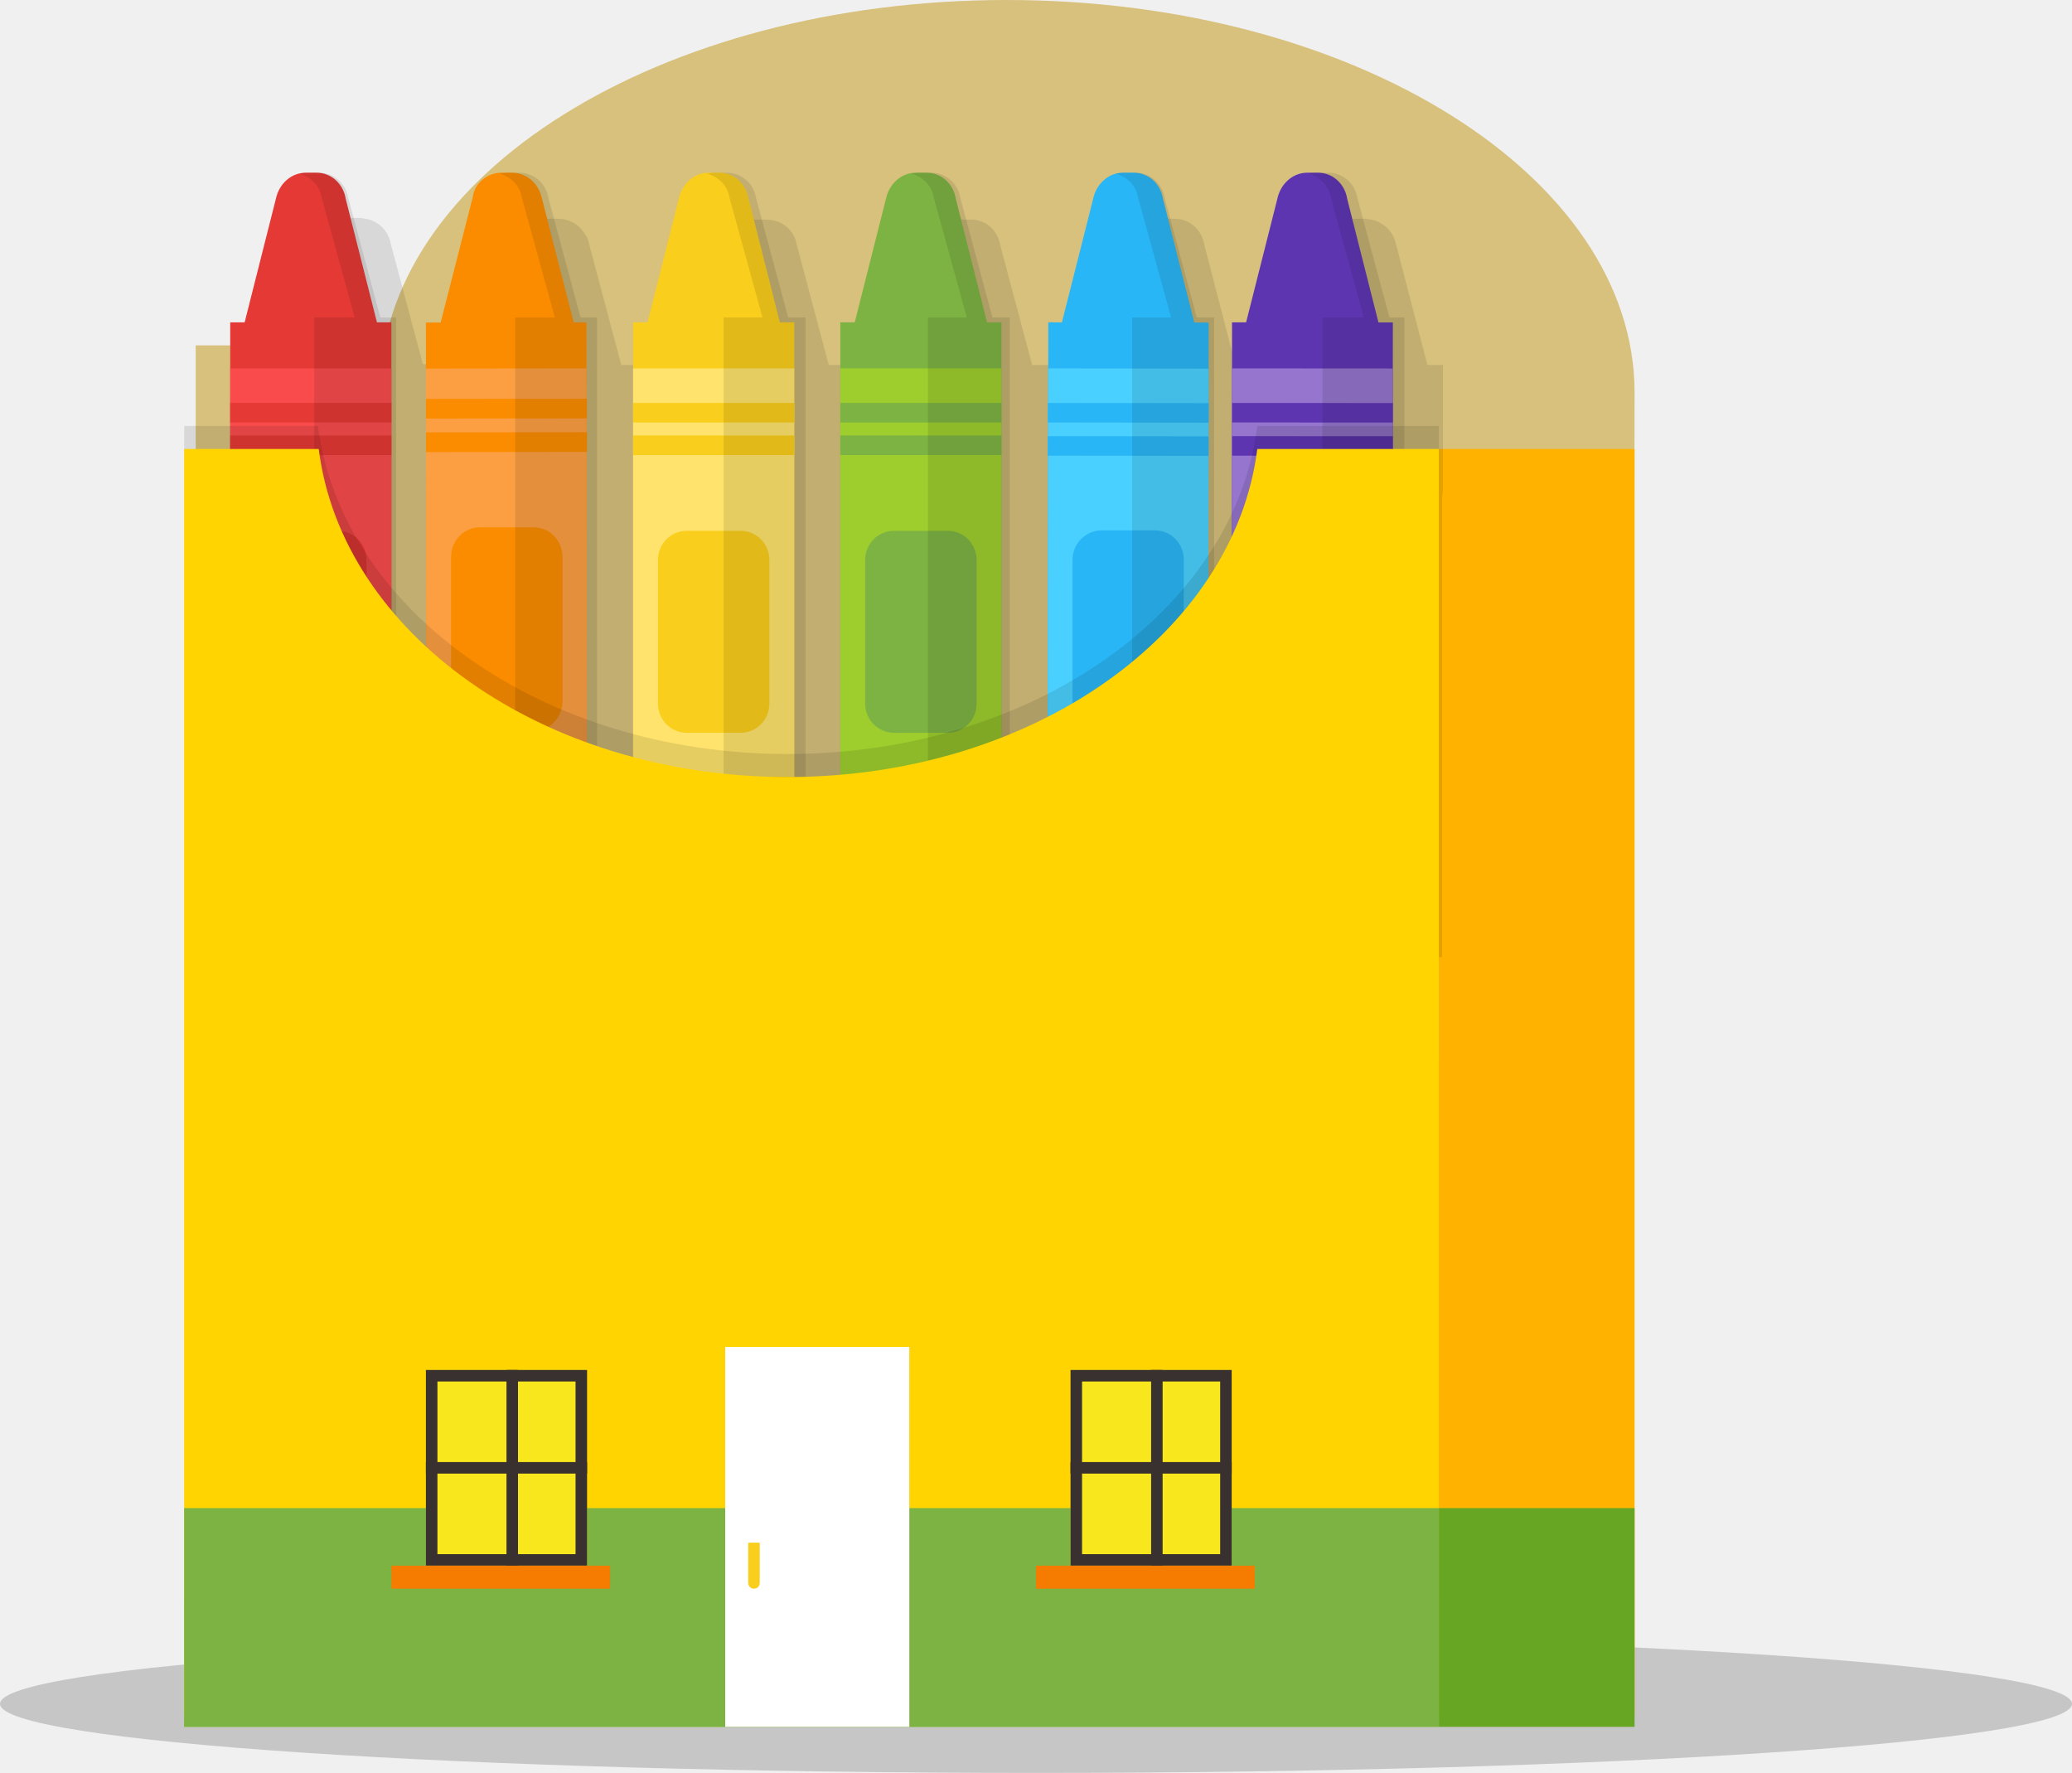
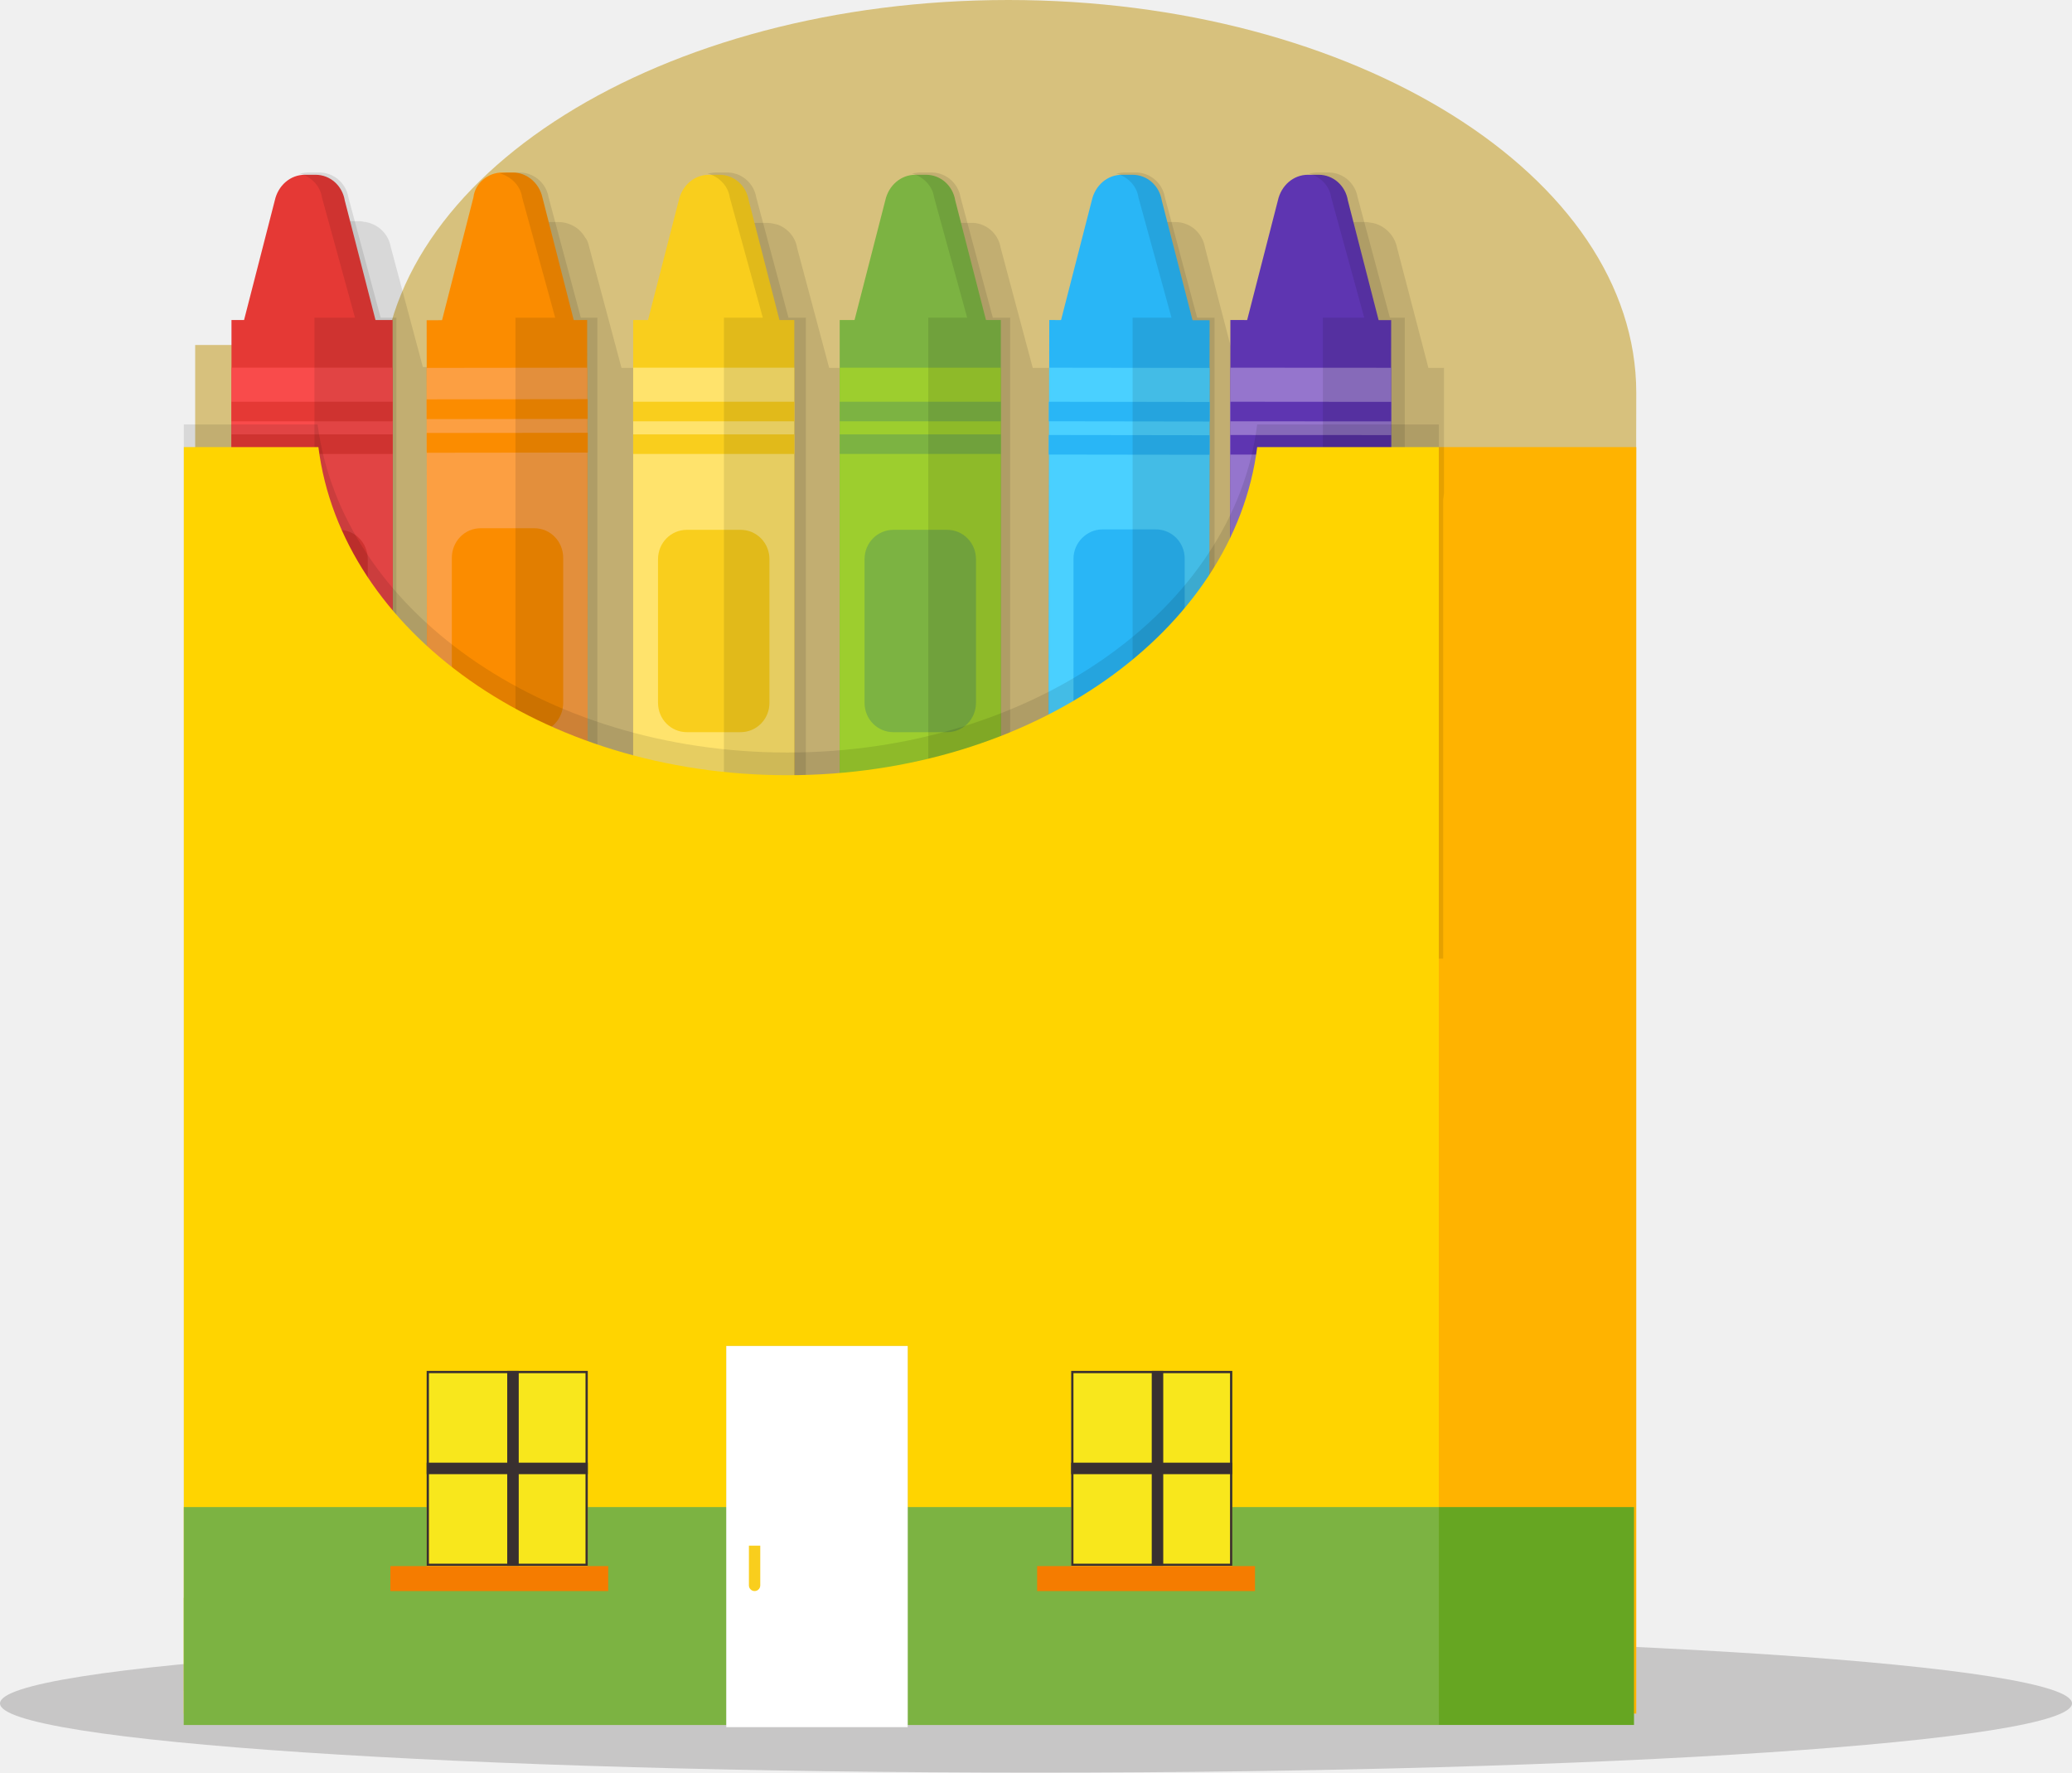
- <svg xmlns="http://www.w3.org/2000/svg" width="180px" height="154px" viewBox="0 0 180 154" version="1.1">
+ <svg xmlns="http://www.w3.org/2000/svg" width="913px" height="781px" viewBox="0 0 913 781" version="1.1">
  <g id="Page-2" stroke="none" stroke-width="1" fill="none" fill-rule="evenodd">
-     <g id="Pixel-2" transform="translate(-12, -923)">
-       <g id="seasonofgiving" transform="translate(12, 923)">
-         <path d="M141.856,119 C111.822,119 33,52.999 33,34.101 C33,15.204 57.358,0 87.464,0 C117.57,0 142,15.275 142,34.101 L141.856,119 Z" id="Path" fill="#D7C17D" />
-         <ellipse id="Oval" fill="#231F20" opacity="0.2" cx="90" cy="148" rx="90" ry="6" />
-         <path d="M122.423,39 C120.415,54.988 106.718,67.495 85.492,67.495 C64.266,67.495 46.697,54.988 44.689,39 L33,39 L33,149 L142,149 L142,39 L122.423,39 Z" id="Path" fill="#FFB300" />
-         <polygon id="Path" fill="#D7C17D" points="17 30 125 30 125 92 17 92" />
-         <g id="Group" opacity="0.1" transform="translate(23, 18)" fill="#000000">
-           <path d="M50.356,13.702 L48.997,13.702 L46.207,3.228 C46.064,2.296 45.349,1.507 44.49,1.22 C44.204,1.148 43.918,1.076 43.56,1.076 L42.631,1.076 C42.416,1.076 42.201,1.148 41.987,1.148 C40.985,1.435 40.199,2.224 40.056,3.228 L37.266,13.702 L35.907,13.702 L35.907,65.354 L50.284,65.354 L50.284,58.324 L50.356,58.324 L50.356,13.702 Z" id="Path" />
-           <path d="M102.356,24.607 L102.356,13.702 L100.997,13.702 L100.854,13.128 L98.279,3.228 C98.065,2.152 97.206,1.291 96.133,1.076 C95.99,1.076 95.776,1.004 95.633,1.004 L94.703,1.004 C94.56,1.004 94.417,1.004 94.274,1.076 L93.987,1.076 C92.986,1.363 92.271,2.152 92.056,3.157 L89.267,13.63 L87.908,13.63 L87.908,65.139 L102.285,65.139 L102.285,25.18 L102.356,24.607 Z" id="Path" />
-           <path d="M84.331,13.702 L81.613,3.228 C81.399,1.937 80.326,1.004 79.038,1.004 L77.751,1.004 C77.679,1.004 77.608,1.004 77.536,1.076 L77.393,1.076 C76.392,1.363 75.676,2.152 75.462,3.157 L72.672,13.63 L71.313,13.63 L71.313,65.283 L85.69,65.283 L85.69,58.252 L85.905,58.252 L85.905,13.702 L84.331,13.702 Z" id="Path" />
-           <path d="M15.092,58.324 L15.092,13.63 L13.733,13.63 L10.944,3.157 C10.729,2.009 9.871,1.22 8.798,1.004 C8.655,1.004 8.44,0.933 8.297,0.933 L7.367,0.933 C7.153,0.933 6.938,1.004 6.724,1.004 C5.722,1.291 5.007,2.08 4.792,3.085 L2.146,13.702 L0.787,13.702 L0.787,65.498 L15.164,65.498 L15.092,58.324 Z" id="Path" />
-           <path d="M32.402,13.702 L30.972,13.702 L28.182,3.228 C28.11,2.941 28.039,2.583 27.824,2.367 C27.681,2.08 27.467,1.865 27.252,1.65 C26.823,1.291 26.179,1.004 25.535,1.004 L24.248,1.004 C24.176,1.004 24.033,1.076 23.962,1.076 C22.96,1.363 22.174,2.152 22.031,3.157 L19.312,13.63 L17.953,13.63 L17.953,65.283 L32.331,65.283 L32.331,13.702 L32.402,13.702 Z" id="Path" />
-           <path d="M66.664,13.702 L63.874,3.228 C63.66,1.937 62.515,1.004 61.228,1.076 L60.298,1.076 C60.155,1.076 60.012,1.076 59.869,1.148 C59.797,1.148 59.726,1.148 59.654,1.22 C58.653,1.435 57.866,2.296 57.723,3.3 L54.933,13.774 L53.574,13.774 L53.574,65.426 L67.951,65.426 L67.951,58.396 L68.094,58.396 L68.094,13.702 L66.664,13.702 Z" id="Path" />
+     <g id="Desktop-HD" transform="translate(-47, -2650)">
+       <g id="seasonofgiving-copy" transform="translate(47, 2650)">
+         <path d="M720.271,604 C567.895,604 168,269.005 168,173.087 C168,77.168 291.577,0 444.318,0 C597.058,0 721,77.528 721,173.087 L720.271,604 Z" id="Path" fill="#D7C17D" />
+         <ellipse id="Oval" fill="#231F20" opacity="0.2" cx="456.5" cy="750.5" rx="456.5" ry="30.5" />
+         <path d="M621.678,197 C611.491,278.105 542.003,341.547 434.313,341.547 C326.624,341.547 237.489,278.105 227.302,197 L168,197 L168,755 L721,755 L721,197 L621.678,197 Z" id="Path" fill="#FFB300" />
+         <polygon id="Path" fill="#D7C17D" points="86 152 634 152 634 467 86 467" />
+         <g id="Group" opacity="0.1" transform="translate(120, 97)" fill="#000000">
+           <path d="M252.264,65.082 L245.364,65.082 L231.201,12.086 C230.475,7.367 226.843,3.374 222.485,1.922 C221.032,1.559 219.58,1.196 217.764,1.196 L213.043,1.196 C211.953,1.196 210.864,1.559 209.774,1.559 C204.69,3.011 200.695,7.004 199.969,12.086 L185.806,65.082 L178.906,65.082 L178.906,326.433 L251.901,326.433 L251.901,290.86 L252.264,290.86 L252.264,65.082 Z" id="Path" />
+           <path d="M516.283,120.256 L516.283,65.082 L509.382,65.082 L508.656,62.178 L495.582,12.086 C494.493,6.641 490.135,2.285 484.688,1.196 C483.961,1.196 482.872,0.833 482.145,0.833 L477.424,0.833 C476.698,0.833 475.972,0.833 475.245,1.196 L473.793,1.196 C468.708,2.648 465.077,6.641 463.987,11.723 L449.824,64.719 L442.924,64.719 L442.924,325.344 L515.919,325.344 L515.919,123.16 L516.283,120.256 Z" id="Path" />
+           <path d="M424.766,65.082 L410.966,12.086 C409.876,5.552 404.429,0.833 397.892,0.833 L391.355,0.833 C390.992,0.833 390.629,0.833 390.266,1.196 L389.539,1.196 C384.455,2.648 380.823,6.641 379.734,11.723 L365.571,64.719 L358.671,64.719 L358.671,326.07 L431.666,326.07 L431.666,290.497 L432.755,290.497 L432.755,65.082 L424.766,65.082 Z" id="Path" />
+           <path d="M73.226,290.86 L73.226,64.719 L66.326,64.719 L52.162,11.723 C51.073,5.915 46.715,1.922 41.268,0.833 C40.541,0.833 39.452,0.47 38.725,0.47 L34.004,0.47 C32.915,0.47 31.825,0.833 30.736,0.833 C25.652,2.285 22.02,6.278 20.93,11.36 L7.494,65.082 L0.593,65.082 L0.593,327.159 L73.589,327.159 L73.226,290.86 Z" id="Path" />
+           <path d="M161.111,65.082 L153.848,65.082 L139.684,12.086 C139.321,10.634 138.958,8.819 137.868,7.73 C137.142,6.278 136.053,5.189 134.963,4.1 C132.784,2.285 129.516,0.833 126.247,0.833 L119.71,0.833 C119.347,0.833 118.621,1.196 118.258,1.196 C113.173,2.648 109.179,6.641 108.452,11.723 L94.652,64.719 L87.752,64.719 L87.752,326.07 L160.748,326.07 L160.748,65.082 L161.111,65.082 Z" id="Path" />
+           <path d="M335.065,65.082 L320.902,12.086 C319.812,5.552 314.002,0.833 307.465,1.196 L302.744,1.196 C302.017,1.196 301.291,1.196 300.565,1.559 C300.202,1.559 299.838,1.559 299.475,1.922 C294.391,3.011 290.396,7.367 289.67,12.449 L275.507,65.445 L268.607,65.445 L268.607,326.796 L341.602,326.796 L341.602,291.223 L342.328,291.223 L342.328,65.082 L335.065,65.082 Z" id="Path" />
        </g>
-         <path d="M61.576,15 L62.494,15 C63.765,15 64.824,15.953 65.035,17.272 L68,29 L56,29 L58.965,17.272 C59.247,15.953 60.306,15 61.576,15 Z" id="Path" fill="#F9CE1D" />
-         <polygon id="Path" fill="#F9CE1D" points="55 28 69 28 69 79 55 79" />
-         <polygon id="Path" fill="#FFE36C" points="55 32 69 32 69 75 55 75" />
-         <path d="M55,67.472 L69,67.472 L69,69.17 L55,69.17 L55,67.472 Z M55,70.302 L69,70.302 L69,72 L55,72 L55,70.302 Z M55,35 L69,35 L69,36.698 L55,36.698 L55,35 Z M55,37.83 L69,37.83 L69,39.528 L55,39.528 L55,37.83 Z M59.667,46.107 L64.333,46.107 C65.726,46.107 66.841,47.239 66.841,48.654 L66.841,61.105 C66.841,62.52 65.726,63.652 64.333,63.652 L59.667,63.652 C58.274,63.652 57.159,62.52 57.159,61.105 L57.159,48.654 C57.159,47.239 58.274,46.107 59.667,46.107 Z" id="Shape" fill="#F9CE1D" fill-rule="nonzero" />
-         <path d="M113.576,15 L114.494,15 C115.765,15 116.824,15.953 117.035,17.272 L120,29 L108,29 L110.965,17.272 C111.247,15.953 112.306,15 113.576,15 Z" id="Path" fill="#5E35B1" />
-         <polygon id="Path" fill="#5E35B1" points="120.97 79 107 78.992 107.03 28 121 28.008" />
-         <polygon id="Path" fill="#9575CD" points="120.976 75 107 74.991 107.024 32 121 32.009" />
-         <path d="M120.962,69.115 L107.003,69.107 L107.005,67.412 L120.963,67.421 L120.962,69.115 Z M120.958,72 L107,71.992 L107.001,70.297 L120.96,70.305 L120.958,72 Z M121,36.703 L107.042,36.695 L107.042,35 L121,35.012 L121,36.703 Z M120.997,39.588 L107.038,39.581 L107.038,37.886 L120.997,37.893 L120.997,39.588 Z M111.726,46.058 L116.378,46.058 C117.767,46.058 118.878,47.188 118.878,48.6 L118.878,61.028 C118.878,62.441 117.767,63.571 116.378,63.571 L111.726,63.571 C110.337,63.571 109.226,62.441 109.226,61.028 L109.226,48.6 C109.156,47.188 110.337,46.058 111.726,46.058 Z" id="Shape" fill="#5E35B1" fill-rule="nonzero" />
-         <path d="M97.576,15 L98.494,15 C99.765,15 100.824,15.953 101.035,17.272 L104,29 L92,29 L94.965,17.272 C95.247,15.953 96.306,15 97.576,15 Z" id="Path" fill="#29B6F6" />
-         <polygon id="Path" fill="#29B6F6" points="104.931 79 91 78.98 91.069 28 105 28.02" />
-         <polygon id="Path" fill="#4AD0FF" points="104.942 75 91 74.98 91.058 32 105 32.02" />
-         <path d="M104.979,69.116 L91.007,69.096 L91.01,67.402 L104.982,67.421 L104.979,69.116 Z M104.972,72 L91,71.98 L91.001,70.286 L104.974,70.305 L104.972,72 Z M104.998,36.714 L91.026,36.694 L91.028,35 L105,35.02 L104.998,36.714 Z M104.99,39.598 L91.017,39.579 L91.02,37.884 L104.992,37.903 L104.99,39.598 Z M95.675,46.071 L100.332,46.071 C101.722,46.071 102.835,47.201 102.835,48.612 L102.835,61.037 C102.835,62.449 101.722,63.578 100.332,63.578 L95.675,63.578 C94.285,63.578 93.172,62.449 93.172,61.037 L93.172,48.612 C93.172,47.201 94.354,46.071 95.675,46.071 Z" id="Shape" fill="#29B6F6" fill-rule="nonzero" />
-         <path d="M79.576,15 L80.494,15 C81.765,15 82.824,15.953 83.035,17.272 L86,29 L74,29 L76.965,17.272 C77.247,15.953 78.306,15 79.576,15 Z" id="Path" fill="#7CB342" />
-         <polygon id="Path" fill="#7CB342" points="73 28 87 28 87 79 73 79" />
-         <polygon id="Path" fill="#9DCE2E" points="73 32 87 32 87 75 73 75" />
-         <path d="M73,67.472 L87,67.472 L87,69.17 L73,69.17 L73,67.472 Z M73,70.302 L87,70.302 L87,72 L73,72 L73,70.302 Z M73,35 L87,35 L87,36.698 L73,36.698 L73,35 Z M73,37.83 L87,37.83 L87,39.528 L73,39.528 L73,37.83 Z M77.667,46.107 L82.333,46.107 C83.726,46.107 84.841,47.239 84.841,48.654 L84.841,61.105 C84.841,62.52 83.726,63.652 82.333,63.652 L77.667,63.652 C76.274,63.652 75.159,62.52 75.159,61.105 L75.159,48.654 C75.159,47.239 76.274,46.107 77.667,46.107 Z" id="Shape" fill="#7CB342" fill-rule="nonzero" />
-         <path d="M26.576,15 L27.494,15 C28.765,15 29.824,15.953 30.035,17.272 L33,29 L21,29 L23.965,17.272 C24.247,15.953 25.306,15 26.576,15 Z" id="Path" fill="#E53935" />
-         <polygon id="Path" fill="#E53935" points="20 28 34 28 34 79 20 79" />
-         <polygon id="Path" fill="#F94B4B" points="20 32 34 32 34 75 20 75" />
-         <path d="M20,67.472 L34,67.472 L34,69.17 L20,69.17 L20,67.472 Z M20,70.302 L34,70.302 L34,72 L20,72 L20,70.302 Z M20,35 L34,35 L34,36.698 L20,36.698 L20,35 Z M20,37.83 L34,37.83 L34,39.528 L20,39.528 L20,37.83 Z M24.667,46.107 L29.333,46.107 C30.726,46.107 31.841,47.239 31.841,48.654 L31.841,61.105 C31.841,62.52 30.726,63.652 29.333,63.652 L24.667,63.652 C23.274,63.652 22.159,62.52 22.159,61.105 L22.159,48.654 C22.159,47.239 23.274,46.107 24.667,46.107 Z" id="Shape" fill="#E53935" fill-rule="nonzero" />
-         <polygon id="Path" fill="#FB8C00" points="51 78.984 37.056 79 37 28.016 50.944 28" />
-         <polygon id="Path" fill="#FC9F42" points="51 74.984 37.047 75 37 32.016 50.953 32" />
-         <path d="M50.993,69.071 L37.002,69.086 L37.001,67.375 L50.992,67.359 L50.993,69.071 Z M51,71.984 L37.009,72 L37.007,70.289 L50.998,70.273 L51,71.984 Z M50.993,36.34 L37.002,36.356 L37,34.645 L50.991,34.628 L50.993,36.34 Z M50.999,39.253 L37.008,39.269 L37.006,37.558 L50.997,37.542 L50.999,39.253 Z M41.694,45.806 L46.357,45.806 C47.749,45.806 48.863,46.947 48.863,48.373 L48.863,60.924 C48.863,62.35 47.749,63.491 46.357,63.491 L41.694,63.491 C40.301,63.491 39.188,62.35 39.188,60.924 L39.188,48.373 C39.188,46.947 40.301,45.806 41.694,45.806 Z M43.573,15 L44.478,15 C45.731,15 46.775,15.927 47.053,17.139 L49.977,28.549 L38.144,28.549 L41.067,17.139 C41.206,15.927 42.32,15 43.573,15 Z" id="Shape" fill="#FB8C00" fill-rule="nonzero" />
-         <path d="M44.754,27.574 L51.868,27.574 L51.868,72 L44.754,72 L44.754,27.574 Z M27.293,27.574 L34.407,27.574 L34.407,72 L27.293,72 L27.293,27.574 Z M62.862,27.574 L69.976,27.574 L69.976,72 L62.862,72 L62.862,27.574 Z M80.611,27.574 L87.725,27.574 L87.725,72 L80.611,72 L80.611,27.574 Z M98.359,27.574 L105.473,27.574 L105.473,72 L98.359,72 L98.359,27.574 Z M114.886,27.574 L122,27.574 L122,72 L114.886,72 L114.886,27.574 Z M48.204,27.574 L50.431,27.574 L47.629,17.147 C47.413,15.861 46.263,14.932 44.97,15.004 L44.036,15.004 C43.82,15.004 43.605,15.075 43.389,15.075 C44.395,15.361 45.186,16.147 45.329,17.147 L48.204,27.574 Z M66.24,27.574 L68.467,27.574 L65.665,17.147 C65.449,15.861 64.299,14.932 63.006,15.004 L62.072,15.004 C61.856,15.004 61.641,15.075 61.425,15.075 C62.431,15.361 63.222,16.147 63.365,17.147 L66.24,27.574 Z M83.988,27.574 L86.216,27.574 L83.413,17.147 C83.198,15.861 82.048,14.932 80.754,15.004 L79.82,15.004 C79.605,15.004 79.389,15.075 79.174,15.075 C80.18,15.361 80.97,16.147 81.114,17.147 L83.988,27.574 Z M101.737,27.574 L103.964,27.574 L101.162,17.147 C100.946,15.861 99.796,14.932 98.503,15.004 L97.569,15.004 C97.353,15.004 97.138,15.075 96.922,15.075 C97.928,15.361 98.719,16.147 98.862,17.147 L101.737,27.574 Z M118.479,27.574 L120.707,27.574 L117.904,17.147 C117.689,15.861 116.539,14.932 115.246,15.004 L114.311,15.004 C114.096,15.004 113.88,15.075 113.665,15.075 C114.671,15.361 115.461,16.147 115.605,17.147 L118.479,27.574 Z M30.814,27.574 L33.042,27.574 L30.24,17.147 C30.024,15.861 28.874,14.932 27.581,15.004 L26.647,15.004 C26.431,15.004 26.216,15.075 26,15.075 C27.006,15.361 27.796,16.147 27.94,17.147 L30.814,27.574 Z" id="Shape" fill="#000000" fill-rule="nonzero" opacity="0.1" />
-         <polygon id="Path" fill="#F9CE1D" points="96 80 99 80 99 105 96 105" />
-         <path d="M109.224,37 C107.216,52.988 89.718,65.495 68.42,65.495 C47.122,65.495 29.697,52.988 27.617,37 L16,37 L16,147 L125,147 L125,37 L109.224,37 Z" id="Path" fill="#000000" opacity="0.1" />
-         <polygon id="Path" fill="#9DCA3B" points="16 139 125 139 125 150 16 150" />
-         <path d="M109.224,39 C107.216,54.988 89.718,67.495 68.42,67.495 C47.122,67.495 29.697,54.988 27.689,39 L16,39 L16,149 L125,149 L125,39 L109.224,39 Z" id="Path" fill="#FFD400" />
-         <polygon id="Path" fill="#66A622" points="125 131 142 131 142 150 125 150" />
-         <polygon id="Path" fill="#7CB342" points="16 131 125 131 125 150 16 150" />
-         <polygon id="Path" fill="#000000" opacity="0.1" points="63 117 79 117 79 150 63 150" />
-         <polygon id="Path" fill="#000000" opacity="0.1" points="63 117 79 117 79 150 63 150" />
-         <polygon id="Path" fill="#FFFFFF" points="63 117 79 117 79 150 63 150" />
-         <path d="M65,134 L66,134 L66,137.5 C66,137.776 65.776,138 65.5,138 L65.5,138 C65.224,138 65,137.776 65,137.5 L65,134 Z" id="Path" fill="#F9CE1D" />
-         <g id="Group-9" transform="translate(37, 119)">
-           <polyline id="Path" fill="#F8E71C" points="14 18 14 0 0 0 0 18" />
-           <polygon id="Path" fill="#393030" points="0 8 14 8 14 9 0 9" />
-           <polygon id="Path" fill="#393030" points="7 0 8 0 8 17 7 17" />
-           <rect id="Rectangle" stroke="#393030" x="0.5" y="0.5" width="13" height="16" />
+         <path d="M312.347,77 L317.012,77 C323.471,77 328.853,81.764 329.929,88.361 L345,147 L284,147 L299.071,88.361 C300.506,81.764 305.888,77 312.347,77 Z" id="Path" fill="#F9CE1D" />
+         <polygon id="Path" fill="#F9CE1D" points="279 141 350 141 350 400 279 400" />
+         <polygon id="Path" fill="#FFE36C" points="279 162 350 162 350 380 279 380" />
+         <path d="M279,341.994 L350,341.994 L350,350.621 L279,350.621 L279,341.994 Z M279,356.373 L350,356.373 L350,365 L279,365 L279,356.373 Z M279,177 L350,177 L350,185.627 L279,185.627 L279,177 Z M279,191.379 L350,191.379 L350,200.006 L279,200.006 L279,191.379 Z M302.667,233.436 L326.333,233.436 C333.398,233.436 339.05,239.187 339.05,246.377 L339.05,309.642 C339.05,316.832 333.398,322.583 326.333,322.583 L302.667,322.583 C295.602,322.583 289.95,316.832 289.95,309.642 L289.95,246.377 C289.95,239.187 295.602,233.436 302.667,233.436 Z" id="Shape" fill="#F9CE1D" fill-rule="nonzero" />
+         <path d="M576.347,77 L581.012,77 C587.471,77 592.853,81.764 593.929,88.361 L609,147 L548,147 L563.071,88.361 C564.506,81.764 569.888,77 576.347,77 Z" id="Path" fill="#5E35B1" />
+         <polygon id="Path" fill="#5E35B1" points="612.848 400 542 399.957 542.152 141 613 141.043" />
+         <polygon id="Path" fill="#9575CD" points="612.877 380 542 379.957 542.123 162 613 162.043" />
+         <path d="M612.806,350.343 L542.018,350.3 L542.025,341.688 L612.813,341.731 L612.806,350.343 Z M612.789,365 L542,364.957 L542.007,356.346 L612.796,356.389 L612.789,365 Z M613,185.654 L542.211,185.611 L542.211,177 L613,177.061 L613,185.654 Z M612.982,200.312 L542.194,200.276 L542.194,191.664 L612.982,191.7 L612.982,200.312 Z M565.966,233.185 L589.562,233.185 C596.606,233.185 602.241,238.926 602.241,246.102 L602.241,309.252 C602.241,316.428 596.606,322.169 589.562,322.169 L565.966,322.169 C558.922,322.169 553.287,316.428 553.287,309.252 L553.287,246.102 C552.935,238.926 558.922,233.185 565.966,233.185 Z" id="Shape" fill="#5E35B1" fill-rule="nonzero" />
+         <path d="M494.347,77 L499.012,77 C505.471,77 510.853,81.764 511.929,88.361 L527,147 L466,147 L481.071,88.361 C482.506,81.764 487.888,77 494.347,77 Z" id="Path" fill="#29B6F6" />
+         <polygon id="Path" fill="#29B6F6" points="532.649 400 462 399.899 462.351 141 533 141.101" />
+         <polygon id="Path" fill="#4AD0FF" points="532.708 380 462 379.899 462.292 162 533 162.101" />
+         <path d="M532.894,350.344 L462.035,350.244 L462.049,341.635 L532.908,341.735 L532.894,350.344 Z M532.859,365 L462,364.9 L462.007,356.291 L532.866,356.388 L532.859,365 Z M532.989,185.709 L462.13,185.609 L462.141,177 L533,177.1 L532.989,185.709 Z M532.947,200.361 L462.088,200.265 L462.102,191.656 L532.961,191.753 L532.947,200.361 Z M485.708,233.253 L509.327,233.253 C516.378,233.253 522.019,238.992 522.019,246.166 L522.019,309.295 C522.019,316.469 516.378,322.208 509.327,322.208 L485.708,322.208 C478.657,322.208 473.017,316.469 473.017,309.295 L473.017,246.166 C473.017,238.992 479.01,233.253 485.708,233.253 Z" id="Shape" fill="#29B6F6" fill-rule="nonzero" />
+         <path d="M403.347,77 L408.012,77 C414.471,77 419.853,81.764 420.929,88.361 L436,147 L375,147 L390.071,88.361 C391.506,81.764 396.888,77 403.347,77 Z" id="Path" fill="#7CB342" />
+         <polygon id="Path" fill="#7CB342" points="370 141 441 141 441 400 370 400" />
+         <polygon id="Path" fill="#9DCE2E" points="370 162 441 162 441 380 370 380" />
+         <path d="M370,341.994 L441,341.994 L441,350.621 L370,350.621 L370,341.994 Z M370,356.373 L441,356.373 L441,365 L370,365 L370,356.373 Z M370,177 L441,177 L441,185.627 L370,185.627 L370,177 Z M370,191.379 L441,191.379 L441,200.006 L370,200.006 L370,191.379 Z M393.667,233.436 L417.333,233.436 C424.398,233.436 430.05,239.187 430.05,246.377 L430.05,309.642 C430.05,316.832 424.398,322.583 417.333,322.583 L393.667,322.583 C386.602,322.583 380.95,316.832 380.95,309.642 L380.95,246.377 C380.95,239.187 386.602,233.436 393.667,233.436 Z" id="Shape" fill="#7CB342" fill-rule="nonzero" />
+         <path d="M134.347,77 L139.012,77 C145.471,77 150.853,81.764 151.929,88.361 L167,147 L106,147 L121.071,88.361 C122.506,81.764 127.888,77 134.347,77 Z" id="Path" fill="#E53935" />
+         <polygon id="Path" fill="#E53935" points="102 141 173 141 173 400 102 400" />
+         <polygon id="Path" fill="#F94B4B" points="102 162 173 162 173 380 102 380" />
+         <path d="M102,341.994 L173,341.994 L173,350.621 L102,350.621 L102,341.994 Z M102,356.373 L173,356.373 L173,365 L102,365 L102,356.373 Z M102,177 L173,177 L173,185.627 L102,185.627 L102,177 Z M102,191.379 L173,191.379 L173,200.006 L102,200.006 L102,191.379 Z M125.667,233.436 L149.333,233.436 C156.398,233.436 162.05,239.187 162.05,246.377 L162.05,309.642 C162.05,316.832 156.398,322.583 149.333,322.583 L125.667,322.583 C118.602,322.583 112.95,316.832 112.95,309.642 L112.95,246.377 C112.95,239.187 118.602,233.436 125.667,233.436 Z" id="Shape" fill="#E53935" fill-rule="nonzero" />
+         <polygon id="Path" fill="#FB8C00" points="259 399.917 188.281 400 188 141.083 258.719 141" />
+         <polygon id="Path" fill="#FC9F42" points="259 379.917 188.236 380 188 162.083 258.764 162" />
+         <path d="M258.965,351.096 L188.011,351.176 L188.004,342.468 L258.958,342.388 L258.965,351.096 Z M259,365.92 L188.046,366 L188.035,357.293 L258.989,357.213 L259,365.92 Z M258.965,184.57 L188.011,184.654 L188,175.946 L258.954,175.863 L258.965,184.57 Z M258.993,199.391 L188.039,199.475 L188.032,190.767 L258.986,190.687 L258.993,199.391 Z M211.803,232.733 L235.455,232.733 C242.515,232.733 248.163,238.538 248.163,245.794 L248.163,309.649 C248.163,316.905 242.515,322.71 235.455,322.71 L211.803,322.71 C204.743,322.71 199.095,316.905 199.095,309.649 L199.095,245.794 C199.095,238.538 204.743,232.733 211.803,232.733 Z M221.334,76 L225.923,76 C232.277,76 237.573,80.717 238.985,86.884 L253.811,144.934 L193.8,144.934 L208.626,86.884 C209.332,80.717 214.98,76 221.334,76 Z" id="Shape" fill="#FB8C00" fill-rule="nonzero" />
+         <path d="M227.14,139.975 L263.228,139.975 L263.228,366 L227.14,366 L227.14,139.975 Z M138.561,139.975 L174.649,139.975 L174.649,366 L138.561,366 L138.561,139.975 Z M318.999,139.975 L355.087,139.975 L355.087,366 L318.999,366 L318.999,139.975 Z M409.036,139.975 L445.124,139.975 L445.124,366 L409.036,366 L409.036,139.975 Z M499.073,139.975 L535.16,139.975 L535.16,366 L499.073,366 L499.073,139.975 Z M582.912,139.975 L619,139.975 L619,366 L582.912,366 L582.912,139.975 Z M244.637,139.975 L255.937,139.975 L241.721,86.921 C240.627,80.38 234.795,75.656 228.234,76.02 L223.495,76.02 C222.401,76.02 221.308,76.383 220.214,76.383 C225.317,77.837 229.327,81.834 230.056,86.921 L244.637,139.975 Z M336.132,139.975 L347.432,139.975 L333.216,86.921 C332.122,80.38 326.29,75.656 319.728,76.02 L314.99,76.02 C313.896,76.02 312.802,76.383 311.709,76.383 C316.812,77.837 320.822,81.834 321.551,86.921 L336.132,139.975 Z M426.168,139.975 L437.469,139.975 L423.252,86.921 C422.159,80.38 416.326,75.656 409.765,76.02 L405.026,76.02 C403.933,76.02 402.839,76.383 401.746,76.383 C406.849,77.837 410.859,81.834 411.588,86.921 L426.168,139.975 Z M516.205,139.975 L527.505,139.975 L513.289,86.921 C512.195,80.38 506.363,75.656 499.802,76.02 L495.063,76.02 C493.969,76.02 492.876,76.383 491.782,76.383 C496.885,77.837 500.895,81.834 501.624,86.921 L516.205,139.975 Z M601.138,139.975 L612.439,139.975 L598.222,86.921 C597.129,80.38 591.296,75.656 584.735,76.02 L579.996,76.02 C578.903,76.02 577.809,76.383 576.716,76.383 C581.819,77.837 585.829,81.834 586.558,86.921 L601.138,139.975 Z M156.423,139.975 L167.723,139.975 L153.507,86.921 C152.413,80.38 146.581,75.656 140.019,76.02 L135.281,76.02 C134.187,76.02 133.094,76.383 132,76.383 C137.103,77.837 141.113,81.834 141.842,86.921 L156.423,139.975 Z" id="Shape" fill="#000000" fill-rule="nonzero" opacity="0.1" />
+         <polygon id="Path" fill="#F9CE1D" points="487 405 502 405 502 532 487 532" />
+         <path d="M553.961,187 C543.774,268.105 455.003,331.547 346.949,331.547 C238.896,331.547 150.489,268.105 139.938,187 L81,187 L81,745 L634,745 L634,187 L553.961,187 Z" id="Path" fill="#000000" opacity="0.1" />
+         <polygon id="Path" fill="#9DCA3B" points="81 704 634 704 634 760 81 760" />
+         <path d="M553.961,197 C543.774,278.105 455.003,341.547 346.949,341.547 C238.896,341.547 150.489,278.105 140.302,197 L81,197 L81,755 L634,755 L634,197 L553.961,197 Z" id="Path" fill="#FFD400" />
+         <polygon id="Path" fill="#66A622" points="634 664 720 664 720 760 634 760" />
+         <polygon id="Path" fill="#7CB342" points="81 664 634 664 634 760 81 760" />
+         <polygon id="Path" fill="#000000" opacity="0.1" points="320 593 400 593 400 761 320 761" />
+         <polygon id="Path" fill="#000000" opacity="0.1" points="320 593 400 593 400 761 320 761" />
+         <polygon id="Path" fill="#FFFFFF" points="320 593 400 593 400 761 320 761" />
+         <path d="M330,681 L335,681 L335,698.5 C335,699.881 333.881,701 332.5,701 L332.5,701 C331.119,701 330,699.881 330,698.5 L330,681 Z" id="Path" fill="#F9CE1D" />
+         <g id="Group-9" transform="translate(188, 604)">
+           <polyline id="Path" fill="#F8E71C" points="71 91 71 0 0 0 0 91" />
+           <polygon id="Path" fill="#393030" points="0 40.444 71 40.444 71 45.5 0 45.5" />
+           <polygon id="Path" fill="#393030" points="35.5 0 40.571 0 40.571 85.944 35.5 85.944" />
+           <rect id="Rectangle" stroke="#393030" x="0.5" y="0.5" width="70" height="84.944" />
        </g>
-         <g id="Group-9-Copy" transform="translate(93, 119)">
-           <polyline id="Path" fill="#F8E71C" points="14 18 14 0 0 0 0 18" />
-           <polygon id="Path" fill="#393030" points="0 8 14 8 14 9 0 9" />
-           <polygon id="Path" fill="#393030" points="7 0 8 0 8 17 7 17" />
-           <rect id="Rectangle" stroke="#393030" x="0.5" y="0.5" width="13" height="16" />
+         <g id="Group-9-Copy" transform="translate(472, 604)">
+           <polyline id="Path" fill="#F8E71C" points="71 91 71 0 0 0 0 91" />
+           <polygon id="Path" fill="#393030" points="0 40.444 71 40.444 71 45.5 0 45.5" />
+           <polygon id="Path" fill="#393030" points="35.5 0 40.571 0 40.571 85.944 35.5 85.944" />
+           <rect id="Rectangle" stroke="#393030" x="0.5" y="0.5" width="70" height="84.944" />
        </g>
-         <polygon id="Path" fill="#F57C00" points="34 136 53 136 53 138 34 138" />
-         <polygon id="Path-Copy" fill="#F57C00" points="90 136 109 136 109 138 90 138" />
+         <polygon id="Path" fill="#F57C00" points="172 690 268 690 268 701 172 701" />
+         <polygon id="Path-Copy" fill="#F57C00" points="457 690 553 690 553 701 457 701" />
      </g>
    </g>
  </g>
</svg>
